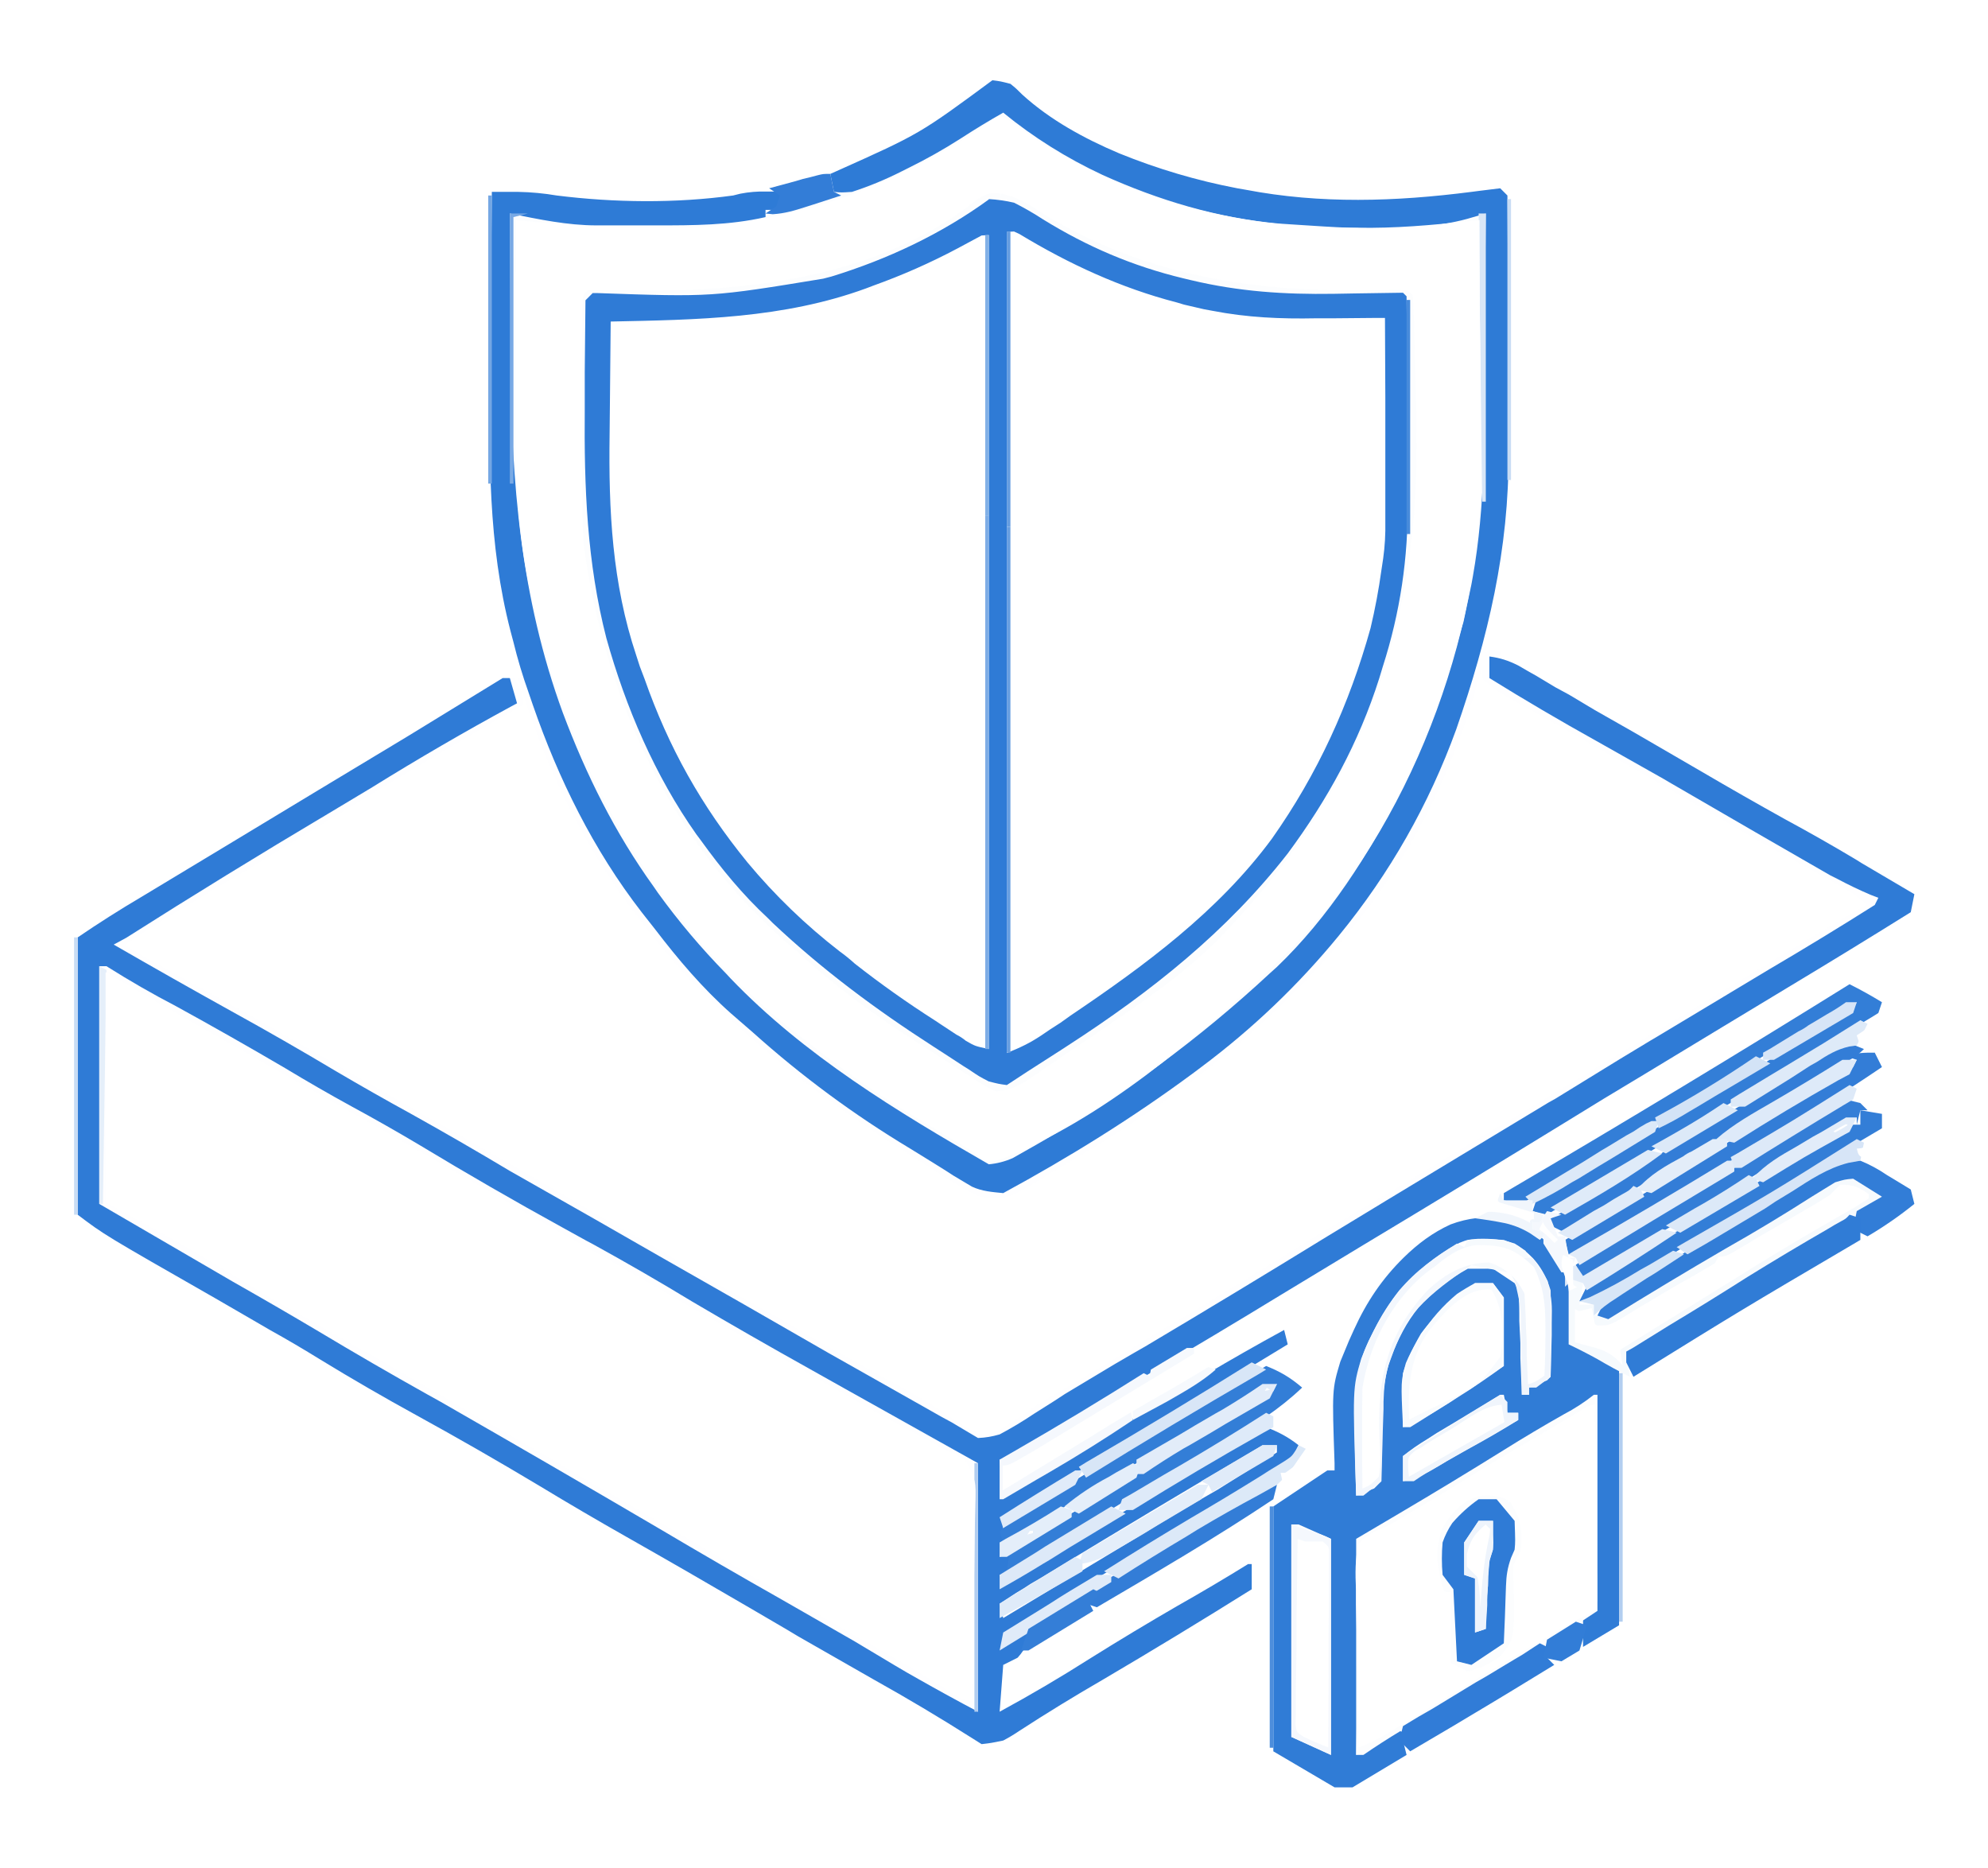
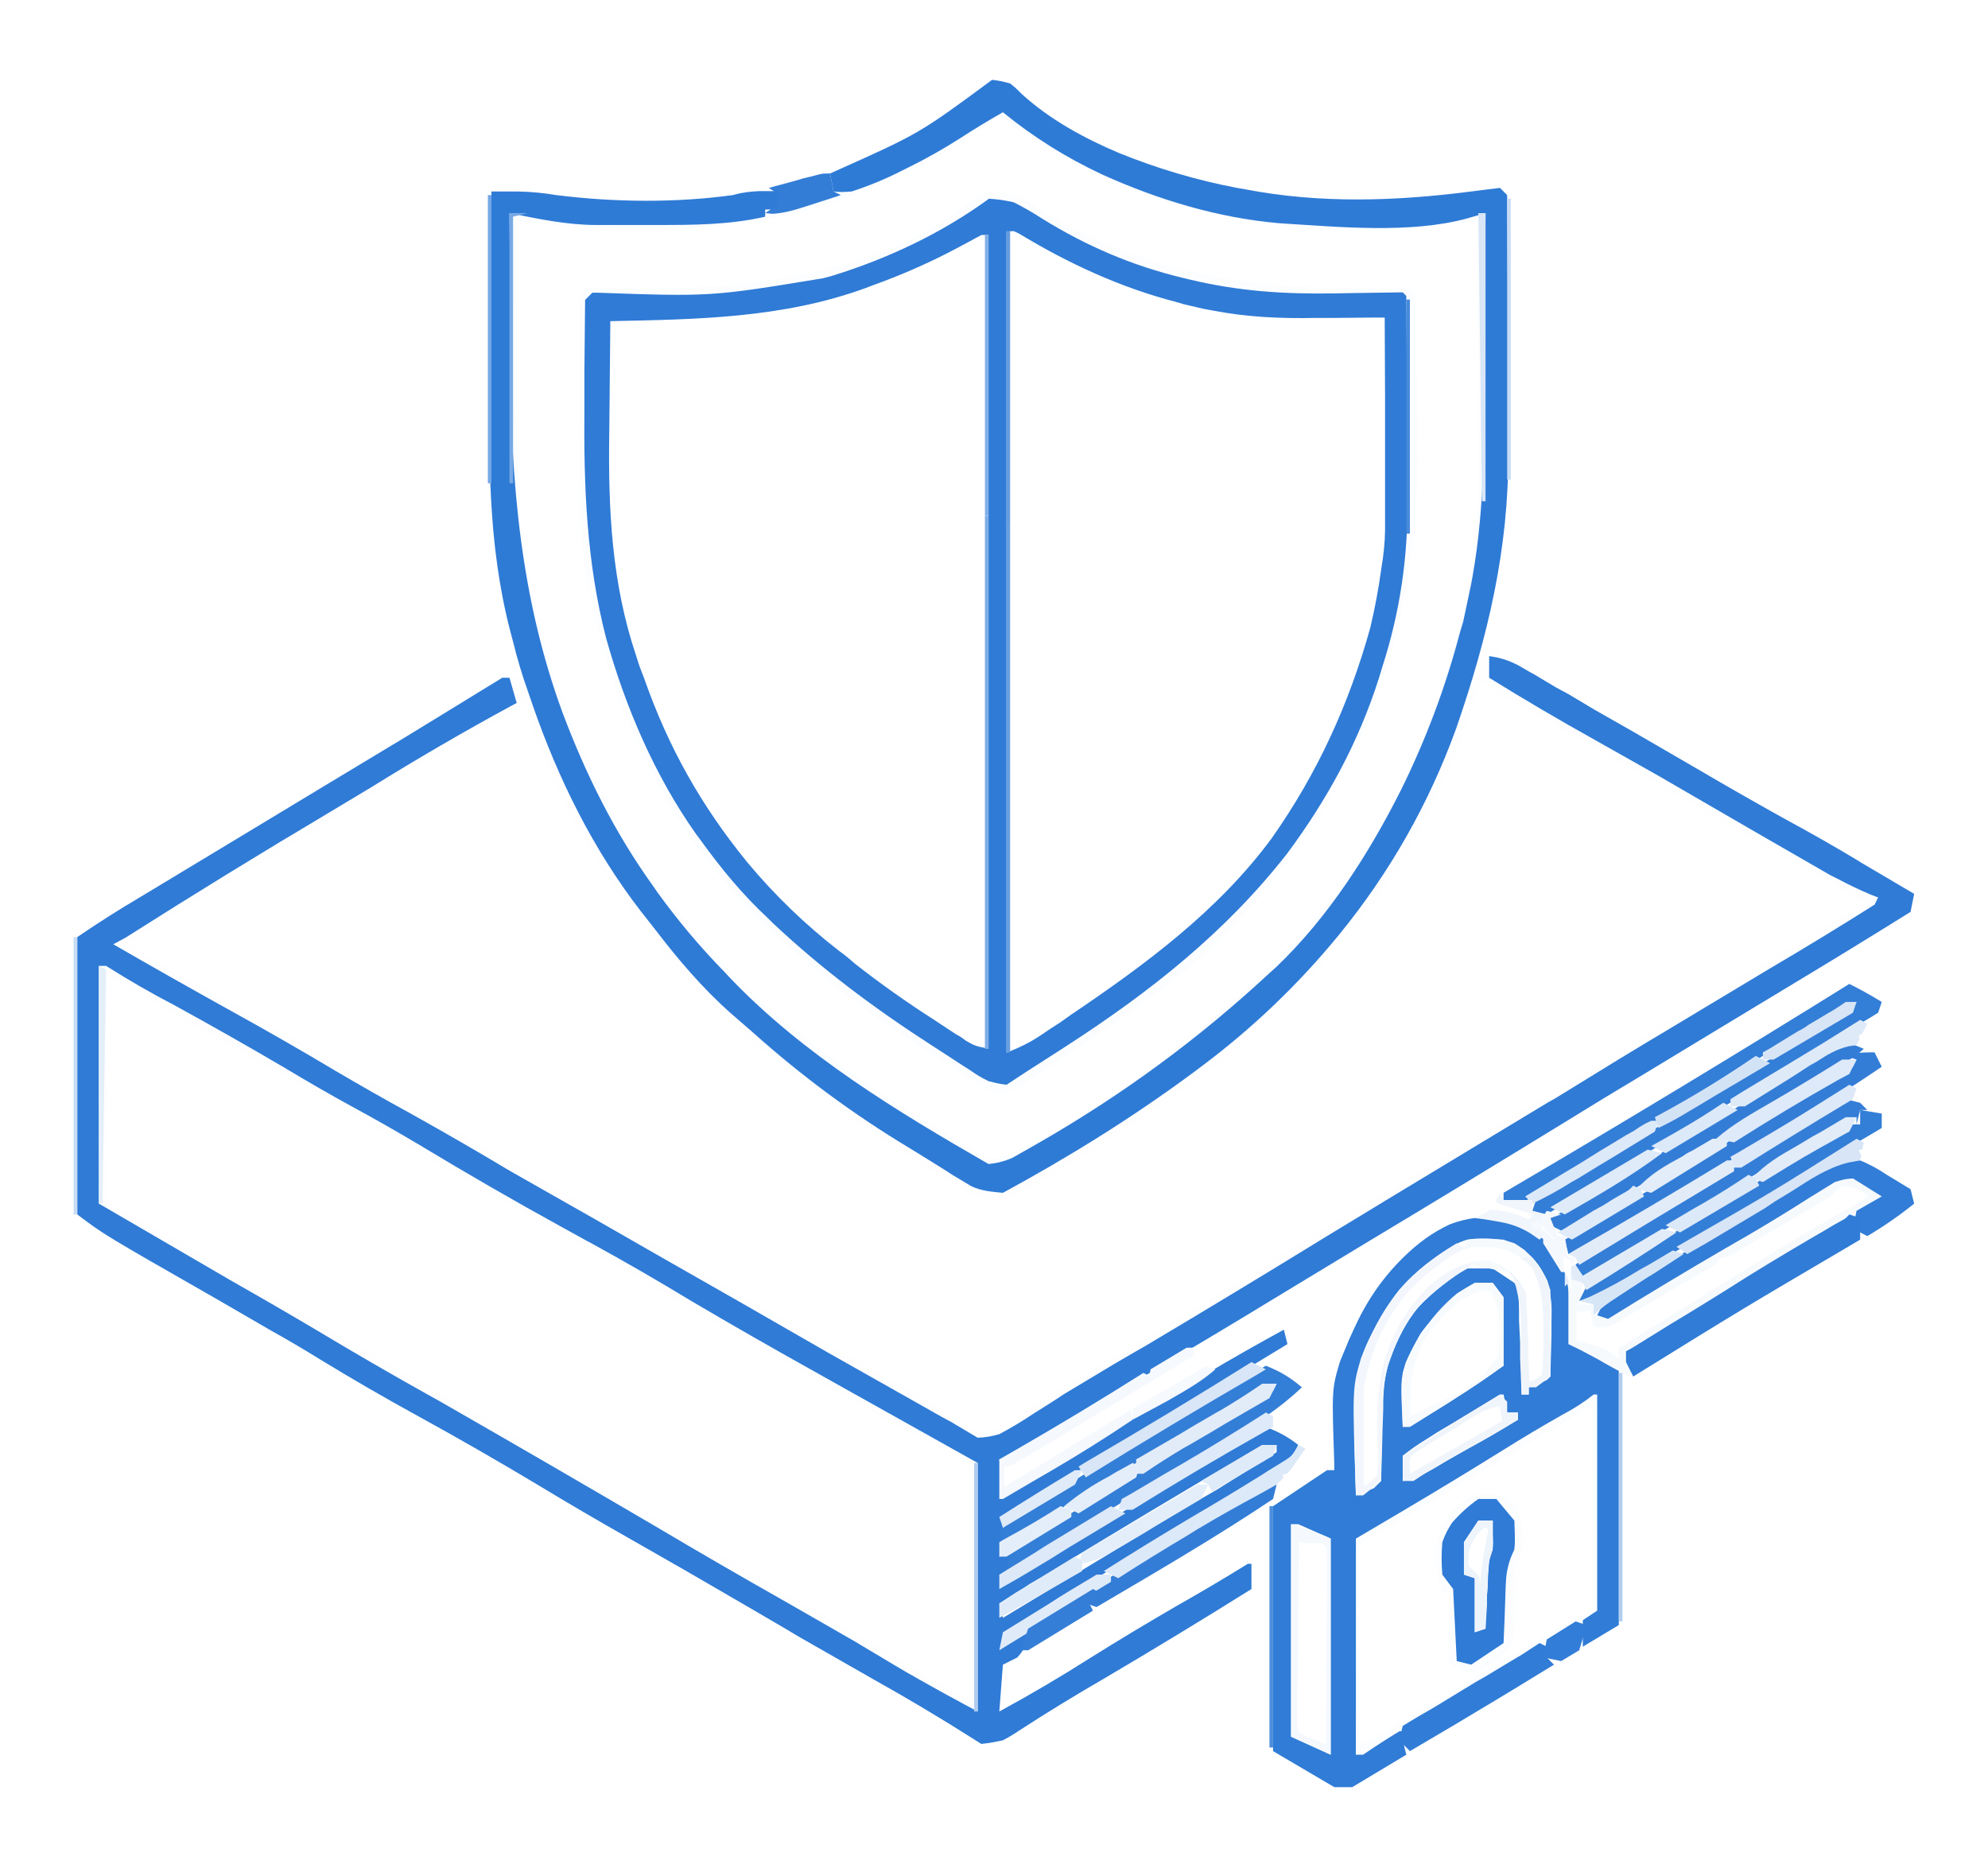
- <svg xmlns="http://www.w3.org/2000/svg" data-slopcamera-line-weight="1.5" width="594" height="558" viewBox="20.43 21.555 552.015 514.89">
+ <svg xmlns="http://www.w3.org/2000/svg" data-slopcamera-line-weight="2.5" width="594" height="558" viewBox="20.548 23.258 551.952 511.657">
  <defs>
    <mask id="a" width="594" height="558" x="0" y="0" mask-type="luminance" maskContentUnits="userSpaceOnUse" maskUnits="userSpaceOnUse">
      <path d="M0 0h594v558H0z" />
      <path d="M0 0h594v558H0zm296 42-1.8 1.7c-11.3 9.7-24 16.2-37.8 21.6q-11 4.2-22.4 6.7l-2.7.6c-18.7 4.2-39.6 3.6-58.5 1.1q-1 0-2-.3-6.9-.7-13.8-.4l-1 1-.1 30.4V132l-.1 5.2q-.2 24.4 4.7 48.2l.6 3.3 1.9 9.2 1.2 5.8.5 2.5.3 1.7-3 .2q-3 .4-5.7 1.6l-5.2 3.3-4.2 2.8-2.4 1.5q-6.3 4-12.7 7.7l-8 4.8-1.7 1-19.4 11.8q-13.5 8.3-27 16.3l-13.5 8.2L41 280v77l17 10 8.2 4.9 26.6 15.4q10.8 6 21.5 12.6 13.3 7.9 26.8 15.5 14.6 8.1 28.9 16.6 18.3 10.9 36.7 21.3l23 13.3 14 8.3 1.6.9 21.7 12.4q13.2 7.5 26 15.8c2.8-.3 2.8-.3 6-1 2.8-1.4 2.8-1.4 5.6-3.1l1.6-1 5.2-3.3 7.5-4.6 2-1.2q12.5-7.7 25.3-15.2 11.1-6.4 21.8-13.6v-7q-11.2 6-22.2 12.4l-1.5 1q-13.7 7.9-27 16.4-9.4 6-19.3 11.2l1-13 3.4-2 39.3-23.8 10.4-6.3 6.3-3.8 4.4-2.6q6.5-3.7 12.2-8.5l1-5 2.4-2.2c1.7-1.7 2.7-3 4-5.1l.6-1.7-2.2-.7c-2.8-1.3-2.8-1.3-4.2-2.5L373 414l2.3-2.2q3.6-3.6 6.7-7.8l-8-5h-4v-2l2.3-.9c2.2-.9 3.8-1.7 5.7-3.1l-1-4-18 10-7-1 1-5 2-1.2q21.6-12.7 43-25.7l3.5-2.1 1.7-1 15.1-9.2q22.2-13.3 44.2-26.9 16-10 32.3-19.6l11.5-6.9 10.5-6.3Q529 287 541 279.4l2-1.2q4.6-3 9-6.2l-1-5-2.2-1.2c-24.5-13.5-24.5-13.5-35.5-20q-8.8-5.4-17.8-10.3l-19.7-11.3-21.8-12.7-3.9-2.2-5.4-3.2-1.6-1-4.1-2.1h-2v-3l-4-1 .4-2 1.6-8 1-5c3.3-16.6 4.3-33.2 4.2-50v-18.5l-.1-13.7L440 75l-3-3-3.4.4-4.6.6-2.1.3c-23.3 2.8-46 2.6-68.9-2.3q-17.2-3.9-33-12l-2-1c-8.5-4.5-16.2-9-23-16zm238 251-39.5 24-5.6 3.4-11.2 6.8-7.4 4.6-3.6 2.1q-9.6 6-19.3 11.5l-1.8 1q-4.2 2.4-8.6 4.6l-3 5-2.7.8c-5.8 2-11.3 3.8-16.2 7.4q-10.2 8.7-16.7 20.2-5.5 9.7-7.4 20.6l-.1 5.5v9.6l.1 7.9-5 2-13 8v67c7 4.7 7 4.7 14 8.9l2.3 1.2 1.7.9q3.5-.2 7-1 3.5-1.7 6.7-4l4.2-2.7 2.4-1.6q8.2-5.2 16.6-10.2l3.7-2.2q11-6.7 22-13.1c9.2-5 9.2-5 17.4-11.2v-68l4-1q3-1.5 6-3.4l1.8-1 5.6-3.4 4-2.3 24.9-15.1q7-4.5 14.2-8.6l1.7-1 8-4.6 3-1.7 2.6-1.5q2.9-1.8 5.2-4.4l-1-4-12-7h-2c0-3 0-5 1-8l5-2v-4l-7-4 1-5 6-4-2-4-5-1c1.8-4.7 3.7-8.2 7-12q-3.3-3.4-7-6z" />
      <path fill="#010101" d="m432 196 1 3 4 1v2h-3l1 6 12.4 7.1 2 1.1q13.3 7.7 27 15.2l21 12.2q14 8.4 28.6 16.4l5 2.8 11 6.2-2 4-2.2 1.3q-25.8 15-51.3 30.6l-18 11-1.8 1L435 336l-45.9 27.7q-23.7 14.5-47.7 28.9-22.8 13.6-45.4 27.4c-3.1-.4-5.7-.9-8.6-2.2l-2.5-1.6-3-1.7-1.5-1-8-4.7-1.7-1q-7.4-4.4-14.9-8.4-11.4-6.2-22.7-12.8l-19.7-11.2q-14-7.8-27.8-15.9l-53-30.5-16.3-9.2-5.3-3-15.5-9-5-2.9-2.5-1.4-15.2-8.5-1.9-1-9.2-5.1-3.3-1.8-3-1.7C53 284 53 284 51 282q25-16 50.3-31l11.8-7 2.3-1.4 14.7-8.9 3.7-2.3 7.3-4.4c14.6-9 14.6-9 20.9-12h2l-2-7h3l1-4 .5 1.8c7.2 23.4 16.7 45.5 31.5 65.2q6.3 8.2 13 16l1.3 1.5c17.8 21 41 37.3 64.5 51.2l6.7 4L294 350q3.6-.2 7-1 5-2.3 9.6-5.2l2.8-1.6c27.3-16.1 55-35.2 75.6-59.7 12.4-15.2 23-32 30.6-50l.7-1.7q7.2-17 11.7-34.8" />
      <path d="m301 84 15 8q4.8 2.3 9.5 4.3l2.4 1q10.8 4.3 22.1 6.7l1.9.4q6 1.5 12.1 2.6l2.7.5q5.8.8 11.5.6H393l12.1-.1.2 23.7v11c.3 31.8.3 31.8-3.2 47.3l-.7 3q-.8 3.4-2 6.9l-.7 2.4c-6 18.6-14.3 35.8-26 51.3q-6.3 7.9-13.3 15l-3.3 3.5c-15.3 16-35.4 28.2-54 39.9h-1zm-8 1h1v226c-9-4.5-9-4.5-12.5-6.9l-2.3-1.6-2.4-1.6-2.5-1.8q-18-12.4-34.3-27.1l-1.4-1.2c-11.6-10.6-21.3-23.8-28.5-37.6q-15.2-29.7-19.7-62.7c-1.2-10.6-.8-21.4-.7-32l.1-10 .2-19.5h2.7c26.2-.6 50.5-2.5 75.3-11.8q13-5 25-12.2" />
      <path fill="#030303" d="m298 50 8 5c15.6 10.4 32 18.1 50.3 22.6Q363.1 79 370 80l1.8.3c7.4 1 14.9.9 22.3.8h13.7q12-.2 24.2-1.1l.2 34v30.9l.1 5.8c.1 12.1-.7 23.5-3.3 35.3l-.7 3.2c-5 23.5-14.6 46.6-27.3 67q-3 4.6-6 8.8l-1.1 1.6Q384.7 279 374 290l-2 2.2q-7.5 7.4-15.7 13.7l-3.6 3c-11.4 9.5-24.2 17.3-36.8 25.1l-2.6 1.6q-7.4 4.6-15.3 8.4c-4.5-1-8-3-12-5.2l-2.5-1.4q-12.5-7.4-24.3-15.9l-6-4c-17.9-12.4-35-27.6-47.9-45.2L203 269l-1.2-1.7c-13.8-19-24.1-40.7-30.8-63.3q-3.7-13.4-6-27l-.5-3c-1.7-10.2-1.8-20.2-1.7-30.5v-19.9l.1-14.8.1-28.8 3 .2q11 .9 22 1l2.6.1c21.7.3 41.4-.4 62.1-7.5C269.1 68 284.1 60.4 298 50m-3 25-2.5 1.7c-8.5 5.7-17 10.4-26.5 14.3l-2 .8c-12.6 5.1-25.8 8.8-39.4 9.3q-19.8.3-39.6-.1l-2 2-.2 22v10c-.3 25.6 1.6 50.2 10.1 74.6 6.4 17.4 14.2 34 26.1 48.3l2 2.6q15.6 19.8 36 34.4l1.5 1.1q12.7 9 26 17.1l2.8 1.8 2.4 1.5q3.3 2.2 6.3 4.5 3.5-.3 6.6-1.8 2.8-1.5 5.5-3.3l2-1.2q7.4-4.5 14.2-9.7l7.5-5.3c18-12.2 34.7-27.1 47.8-44.6 12.4-17.2 20.6-35.7 26.4-56.1 4.3-15.5 6.3-30.6 6.2-46.6V137l-.1-11.5-.1-22.4-2-2h-3.4c-24.4.6-46.8.4-70.2-7.4-13-4.6-24.9-11.2-36.4-18.6z" />
      <path fill="#010101" d="M49 289c4.4 1.5 7.7 2.8 11.6 5l1.6.9 5.2 2.9 3.6 2q13.2 7.4 26 15l21.6 12.3q11.8 6.5 23.4 13.4t23.4 13.5l1.6.9 6.3 3.5q19.5 10.8 38.6 22 15.6 9.2 31.4 18 19.5 10.8 38.6 21.9l2.4 1.4 2.3 1.3 2 1c1.4 1 1.4 1 2.4 2v68c-9.2-4.6-18-9-26.6-14.3q-8.3-5-16.7-9.8l-3.4-2-6.9-4-16.5-9.5-1.7-.9-41-24-35.6-20.5q-25.6-14.5-51-29.5L76 370.4l-3.9-2.3-5.4-3.1-1.6-1q-8-4.6-16.2-9z" />
      <path fill="#f2f2f2" d="M434 202c3 .4 5.2 1.1 8 2.5l3.1 1.8 1.8 1 5.5 3.3 3.7 2 7.2 4.3 10.9 6.2 18.6 10.8q11.6 6.8 23.3 13.3 10 5.4 19.7 11.2l1.6 1L552 268l-1 5q-16.5 10.3-33.3 20.4L498.5 305l-21.3 12.9q-11.4 6.8-22.7 13.8-27.7 17-55.5 33.7l-22.8 13.8q-18.5 11.3-37.1 22.2l-21.2 12.8-11.2 6.8-2 1.2-4.7 2.8h-2l1 10 11.7-6.8 4-2.3 23.2-14 14.2-8.6 3.1-1.9Q366 395 377 389l1 4-37.2 22.6-1.8 1.1-25.6 15.5L299 441v3.3q.1 3.8-1 7.7l3-1-1 6h-2l1 3 2.8-1.8 30.6-18.7 7.7-4.6L372 416c3.4 1.3 6.1 2.7 9 5l-2 4q-15.4 9.7-31 19l-34 20.6-1.8 1.1-5 3-2.8 1.8-5.4 3.5v3l6-4 2 1c-2.7 4.5-2.7 4.5-4 6l-4 2-1 13q12.9-7 25.3-14.9 12-7.5 24.1-14.5 9.9-5.6 19.6-11.6h1v7q-20.6 12.9-41.5 25.2-11.6 6.7-23 14.1-2.2 1.5-4.5 2.7c-3.4.7-3.4.7-6 1l-2.7-1.7q-13.4-8.5-27.2-16.2l-21-12-3-1.8-10.6-6.2q-17.1-10-34.2-19.7-12-6.8-23.9-14-17-10.2-34.3-19.7-13.5-7.4-26.6-15.4-7.1-4.4-14.3-8.4l-2.4-1.4-12.6-7.3C49.4 362.6 49.4 362.6 42 357v-77q8.8-6 17.8-11.3L85 253.5l24-14.5 24.4-14.7 1.8-1.1L160 208h2l2 7-1.5.8q-19.7 10.7-38.7 22.5l-12.5 7.5q-28.1 16.7-55.8 34.3L52 282q16.3 9.4 32.7 18.5 14.7 8.1 29.1 16.7 10.2 6 20.6 11.7 14 7.8 27.7 16l23.6 13.4 17.8 10.2 23.5 13.4 23.5 13.5 28.5 16.1 3 1.7 2.6 1.4 7.4 4.4c2.2-.1 3.9-.4 6-1q4.9-2.6 9.5-5.7l5.7-3.6 2.9-1.9 14-8.4 5.5-3.2 2.8-1.6q25.4-15.1 50.6-30.6l14.5-8.8 1.8-1.1 24-14.5 21.2-12.8 1.8-1 17.9-11 8.6-5.2 1.7-1 31.3-18.8q14.8-8.7 29.2-17.8l1-2-2.1-.8q-4.7-2-9.2-4.4l-2-1-21-12.1-23.8-13.8-1.7-1-18.6-10.5Q448.5 217 434 208zM48 288v66l37.1 21.6q12 6.8 23.8 13.8 15 9 30.2 17.5l1.8 1 1.8 1q30.7 17.6 61.2 35.5 16.7 9.9 33.5 19.4l20.4 11.7 2 1.2 9.2 5.5 3.4 2 3 1.7q8.1 4.6 16.6 9.1v-69l-25-14-11.8-6.6-9.8-5.5q-16.5-9.2-32.8-18.8-13.5-8.2-27.5-15.9l-1.7-.9-6.7-3.7q-20-11-39.7-22.9-9.4-5.6-19-10.8-9.3-5.1-18.4-10.6-15-8.8-30.3-17.2Q59.5 294 50 288zm323 133c-31.1 18.4-31.1 18.4-62 37.1l-2.4 1.4-2 1.3-2 1.2-4.6 3 1 4 36-21.7q11.7-7.2 23.6-14L375 423v-2z" />
      <path fill="#f2f2f2" d="M295 75q3.6.2 7 1 4 2 8 4.6c12.3 7.6 24.9 13 39 16.4l2.1.5c13.4 3.2 26 4 39.6 3.8l5.7-.1 13.6-.2 1 1 .2 27.2v24.9l.1 4.7q.3 23.6-6.9 46l-1 3.3c-5.7 17.9-14.3 33.6-25.4 48.6-17 21.8-38 38.4-61 53.3l-2 1.3-9.2 5.9-5.8 3.8c-2.2-.3-2.2-.3-5-1-2.7-1.4-2.7-1.4-5.5-3.3l-1.6-1-4.9-3.2-3.4-2.2C263.6 300 248.8 289 235 276l-1.3-1.3c-7.1-6.6-13-13.8-18.7-21.7l-1.2-1.6c-11.5-16.3-19.6-35.2-25-54.5-5.4-21-6.2-42-6-63.8V123l.2-19.9 2-2h1.4c31.6 1.1 31.6 1.1 62.6-4l2.3-.6c15.6-4.8 30.5-11.8 43.7-21.4m5 9v228c3.7-1.5 6.3-2.7 9.6-4.9l2.5-1.7 2.8-1.8 2.8-2c20.6-13.9 41-28.9 55.9-49.1 12.7-18 21.5-37.3 27.4-58.5q1.9-8 3-16l.5-3.3q.7-5 .6-10.3v-34.3L405 108h-3l-11.2.1h-4.9c-9.8.2-19.2-.2-28.9-2.1l-2.2-.4-5.6-1.3-2-.6c-15.5-4-30-10.7-43.7-19L302 84zm-7 1-6.7 3.6Q275 94.7 263 99l-2.1.8c-23 8.4-46.8 8.7-70.9 9.2l-.2 21.4-.1 10c-.3 21 .7 41.3 7.4 61.3l1 3.1 1.3 3.4c6.7 19.1 15.8 35.3 28.6 51q11.4 13.7 25.6 24.7 2.1 1.5 4.2 3.4 10.7 8.4 22.3 15.8l1.5 1 4.4 2.9q1.4.7 2.6 1.7c2.6 1.5 2.6 1.5 6.4 2.3V85z" />
      <path fill="#f3f3f3" d="M296 42c2.3.3 2.3.3 5 1 1.6 1.3 1.6 1.3 3.3 3 7.7 7 17.2 12.2 26.9 16.3q16 6.5 32.8 9.7l2.3.4c20.8 4 41.7 3.3 62.7.6l2.3-.3 5.7-.7 2 2 .2 34.2v31.2l.1 5.8c.2 27-5.7 51.6-14.5 77q-11.4 31.4-32.6 57.3Q375.4 300 354 316l-2 1.5c-17 12.6-34.6 23.5-53 33.5-3.1-.3-5.9-.5-8.7-1.8l-5.2-3.1-2-1.3-4-2.5-6-3.7q-23.3-14-43.6-32.2l-6-5.2c-8-7.1-14.7-15-21.2-23.5l-3.7-4.7c-13.4-17.3-23.1-37-30.2-57.5l-1.2-3.5q-2.5-7-4.2-14l-.8-3c-6.3-24.3-6-48.6-5.6-73.7l.1-16.4.3-31.9h7.4q5.3.1 10.6 1c16 2 33 2.2 49 0l2-.5q3.6-.7 7.3-.6h2.7l2 .1-1 5h-4v2c-10.1 2.3-20 2.3-30.4 2.3h-16.5c-8.2 0-16.1-1.7-24.1-3.3l.2 27.8v13c.2 33.6 2.8 65.9 14.5 97.8 6.5 17.3 14.5 33.4 25.3 48.4l1.1 1.6q8.6 11.9 18.9 22.4l1.3 1.4c20.4 21.3 46.3 37 71.7 51.6q3.4-.3 6.6-1.7l5.3-3 2.1-1.2c23.3-13.4 44.3-28.8 64-47.1l2-1.8c14.3-13.7 25.6-31.3 34.5-49q10.4-21 16.4-43.8l.9-3L429 182l.4-2.2c3.5-19.6 3.2-39.6 3.3-59.5v-14L433 79l-5.2 1.5c-15.8 4.3-36 2.3-52.2 1.3-17-1.5-33.5-6.5-49-13.5q-15-7-27.6-17.3-6 3.4-12 7.3-6.9 4.4-14.2 8l-2 1q-6.7 3.4-13.8 5.7c-3 .2-3 .2-5 0l-1-5 1.8-.8c23-10.3 23-10.3 43.2-25.2" />
      <path fill="#f1f1f1" d="M438 358q4.8 1.3 9 4c3 2.5 5 5.3 7 8.7 1.6 3.4 2 6.7 2.4 10.4l.6 11.9 1.8.8 2.4 1 2.4 1c2.4 1.2 2.4 1.2 6.4 4.2v71l-10 6v-8l3-2v-59l-14 9-10.6 6-9.4 5.7-18.7 11.2-3 1.8c-7 4.2-7 4.2-9.3 5.3l-1 60 11-7 3 1-1 2 1 4-15 9h-5l-17-10v-68l15-10h2v-2c-.7-20.5-.7-20.5 1.6-28.2l2.4-5.8 1.4-3.1c3.5-7.7 7.8-14.1 13.8-20 4-3.9 8-6.9 13-9.2q7.2-2.7 14.8-1.7m-12.3 6.8c-6.4 3.3-11.8 8-16.7 13.2q-4.1 5.1-7 11l-1.5 3q-2.7 5.7-3.5 12c-.7 10.3-.3 20.7 0 31l5-2 2-2v-2.5l.2-9.2v-4c0-6.5.3-12.6 2.5-18.8 2-5 4.2-9.6 7.7-13.8q5.9-6.5 13.6-10.7h7l6 4 1 2q.3 3.3.3 6.5v2l.3 6.1v4.2l.4 10.2h2v-2l2.4-1 2.6-1 1-1 .3-11.5v-3.3c.1-5.9.1-5.9-1.1-11.7-1.3-2.7-2.6-5-4.8-7.1q-2-2-4.4-3.4c-3.6-1.2-6.6-1.4-10.3-1.3-2.7.2-2.7.2-5 1.1M430 376c-5.8 4-10.8 8.3-15 14-2.1 3.6-3.7 7-5 11l-.1 3.6v6.2l.1 5.2c4.7-1.6 8.7-4.2 12.9-6.8l2-1.3q6.7-4.2 13.1-8.9v-19l-3-4zm7 31-9.6 5.8-3.3 2-4.7 2.8-2.8 1.8q-3.5 2.1-6.6 4.6v7c3.5-.7 6.2-2 9.2-3.8l3-1.8 3.2-1.8 3.2-1.8q6.8-3.7 13.4-7.8v-2h-3l-1-5zm-58 36v59l11 5v-60l-9-4z" />
      <path fill="#030303" d="M463 407h1v60c-10.1 6.7-10.1 6.7-13.7 8.8l-2.5 1.5-2.6 1.5-27.2 16.3-1.8 1-5.3 3.2-1.5 1q-5.3 3.2-10.4 6.7h-2v-60l12.2-7.2q14.4-8.5 28.7-17.4 8.3-5.2 16.8-10 4.4-2.3 8.3-5.4m-32 29c-3.5 2.7-6.4 5.2-9 8.8-1 3-1.2 5-1.2 8l.2 4.2 3 4 1 20 4 1 9-6 .1-4.4.3-5.8V463l.2-2.8v-2.6c.4-2.8 1.3-5 2.4-7.5.2-2.2.2-2.2.1-4.3l-.1-3.7-5-6z" />
      <path fill="#0a0a0a" d="M532 346q3.6.3 6.9 2l5.1 3c-2.6 3-5.3 4.9-8.7 6.7l-2 1q-11 6.2-21.8 13l-1.7 1L474 395h-2l1 7q-4.6-2.3-9-4.9-4-2.2-8-4.1v-19l4 2-1 6h4v3c2.8-.3 2.8-.3 6-1 2.9-1.4 2.9-1.4 5.7-3.2l1.6-1 3.5-2.2q4.6-3 9.3-5.7l2-1.2q11.7-7.3 23.7-14.1l3.6-2.1 3.2-1.9q5.3-3 10.4-6.6" />
      <path fill="#ededed" d="M534 293q4.6 2.3 9 5l-1 3-2.1 1.3-1.5.9-14.4 8.7-2 1.3-4 2.4-2 1.2-5.6 3.4-1.8 1-3.4 2.2-8.6 5.2-16.4 9.9-7.6 4.6-3.6 2.2-19 11.7-4-1 1-3 6.3-3.8 5.6-3.3 11.8-7.1 26.5-16L535 300l1-2q-11.8 6.3-23.2 13.3l-3.3 2q-9.7 5.8-19.2 11.8-10.7 6.6-21.7 13-13 7.6-25.6 15.9l-5-1v-2l2.7-1.6q47-27.6 93.3-56.4M372 399c4 1.6 6.7 3.2 10 6-6.3 6-13.2 10.4-20.7 14.7l-3.7 2.1-7.2 4.2-13.6 8.1-2.4 1.4-13.6 8.3-1.6 1-7.7 4.7-2.8 1.7-2.5 1.5q-3 1.8-6.2 3.3l1-6 1.6-1q23.4-13.7 46.7-28l8.6-5.2L374 406l1-2q-7.2 2.9-13.9 7l-2 1.1-6.1 3.7-4.3 2.6L336 426l-1.8 1.1c-16.8 10-16.8 10-33.2 20.9h-2l-1-3q4.4-4.6 10-7.7c.8-.6.8-.6 1.7-1l5.8-3.5 6-3.6 4.2-2.5q11.7-6.9 23.1-14z" />
      <path fill="#080808" d="M430 376h5l3 4v19l-8.5 5.7-2.4 1.6q-7.5 5-15.1 9.7h-2c-.6-12.8-.6-12.8.8-17.8q1.4-3.3 3.2-6.2l1-1.6q4.1-6.5 10-11.4 2.4-1.6 5-3" />
      <path fill="#0c0c0c" d="M379 443c9 3 9 3 11 4v60l-11-5z" />
      <path fill="#efefef" d="M531 342c2.5-.2 2.5-.2 6 0q3.9 1.6 7.4 4l2 1.2 4.6 2.8 1 4q-6.2 5-13 9l-4-2 1-5 7-4-8-5c-2.3.2-2.3.2-5 1l-6.5 4q-11.7 7.5-23.9 14.4Q483.1 376 467 386l-3-1 2-4q19-11.7 38.3-23 13.5-7.7 26.7-16" />
      <path fill="#0e0e0e" d="m425 365 2 1 2 5-2.2 1.5c-5.3 3.7-10.2 7.4-14.4 12.4q-3.4 5.3-5.4 11.1l-1 2.7c-1 3.5-1.3 6.6-1.4 10.2v2l-.2 6-.1 4-.3 10.1-5 4h-2c-1-29.8-1-29.8 1.4-38q3.9-10.3 10.6-19c4.6-5.5 10-9.3 16-13" />
      <path fill="#f2f2f2" d="M431 436h5l5 6c.2 5.8.2 5.8 0 8l-1 2.3c-1 2.8-1.3 4.9-1.4 7.8l-.1 2.8-.1 3-.1 2.9-.3 7.2-9 6-4-1-1-20-3-4q-.4-4.5 0-9 1-2.9 2.7-5.4 3.3-3.8 7.3-6.6m0 6-4 6v9l3 1v15l3-1v-1.7l.4-7.6.2-2.7v-2.6l.2-2.3c.2-2.1.2-2.1 1.2-5.1v-8z" />
      <path fill="#f1f1f1" d="m534 357 3 1v6l-2.2 1.3c-30.6 18-30.6 18-60.8 36.7l-2-4v-3l1.8-1 8.4-5.2 1.6-1q11-6.6 22-13.6 11-6.8 22.1-13.2l2-1.2 1.8-1c1.3-.7 1.3-.7 2.3-1.8" />
      <path fill="#eee" d="m541 312 2 4q-14 9.5-28.5 18-9.4 5.5-18.7 11.3Q477 357 458 368h-2l-1-4 2.4-1.4c19.7-11.5 19.7-11.5 39.1-23.4l16.3-10q6.6-3.7 13.1-7.8l5.3-3c1-.8 1-.8 2.2-1.4l1.6-1 1-2-3-1c3-1 5-1 8-1" />
      <path fill="#0c0c0c" d="m338 401 2 1-1 3h-3l-2 5 1 4q-11.3 7.6-23 14.4l-3.8 2.2-9.2 5.4h-1v-11l4.7-2.7Q320.6 412 338 401" />
      <path fill="#ededed" d="m537 328 6 1v4l-2.7 1.6q-15 8.8-29.8 17.8-13.5 8.3-27.1 16.3-10.4 6-20.4 12.3h-4l2-4q18.3-11.4 36.9-22.5l21.2-13L535 332h2z" />
      <path fill="#eee" d="m533 309 5 2c-2.1 2.1-4 3.1-6.6 4.5q-7.1 3.8-13.8 8.1-9 5.7-18.2 11.1l-21 12.7-4.3 2.6-19.1 12-4-2v-2l2.8-1.5q13.4-7.5 26.4-15.6 8-5 16-9.7 13.2-7.8 26.2-16l1.7-1 4.6-2.8c2.3-1.4 2.3-1.4 4.3-2.4" />
      <path fill="#ececec" d="m533 325 4 1 2 2h-2l-1 4v-2c-13.1 6.1-25.2 14.1-37.5 21.8L478.2 364l-3.3 2-4.6 2.8-2.7 1.6-8.6 4.5-1-4q9.3-6.2 19-11.9 12.6-7.4 25.3-15.2l1.6-1 6.5-4 15.2-9.4 2.3-1.4z" />
      <path fill="#121212" d="m439 368 7 1c3.9 5.6 3.9 5.6 5 9l.1 5.5v10.1l-.1 8.4-4 3h-2v2h-2v-2.6l-.2-9.4v-4c0-8 0-8-1.7-15.5-1.2-2.1-1.2-2.1-3.1-4.5z" />
      <path fill="#f0f0f0" d="m448 476 2 1v3l2 2-11.3 6.9-3.8 2.3q-12.4 7.5-24.9 14.8l-3-3 1-4 4.3-2.6 4-2.3 12-7.3 2.8-1.6 5.3-3.2 2.5-1.5 2.2-1.3z" />
      <path fill="#121212" d="m437 407 2 2v3h3v2l-2.3 1.3-8.6 5-3.8 2.1-5.3 3.1-1.7 1q-3.8 2.1-7.3 4.5h-3v-7q13.5-8.7 27-17" />
      <path fill="#eee" d="M372 432h3l-1 4c-16 10.7-32.5 20.3-49 30l-3-1q2.8-4.2 6.8-7.3l6-3.5 4.6-2.6 2.4-1.3 10-6 1.8-1z" />
      <path fill="#292929" d="m381 421 2 1-2.3 3.3-1.3 1.9q-2 2.6-4.4 4.8l-5 2.8q-8.6 4.6-17 9.6l-2.9 1.8q-9.6 5.7-19.1 11.8l-4-2q12-7.6 24.3-14.9 9.6-5.6 19.1-11.5l2.5-1.6 2.3-1.4 2.1-1.3c1.8-1.2 1.8-1.2 3-3z" />
      <path fill="#0b0b0b" d="M350 394h2v4l6 2c-4 3.5-8.5 6-13.2 8.7l-2.2 1.2-7.6 4.1v-3l-2-1 3-5h3l1-5z" />
      <path fill="#222" d="M500 342h2v3l-2.3 1.4Q479.3 358.6 459 371l-1-2-2-1 1.3-.8Q479 354.8 500 342" />
      <path fill="#969696" d="M294 163h1v148h-1z" />
      <path fill="#262626" d="m372 412 2 1v3l-2.7 1.5Q353 427.8 335 439h-4l1-3 2.5-1.4 9.3-5.5 4-2.3Q360 419.7 372 412" />
      <path fill="#222" d="M371 404h4l-2 4-2.6 1.5-9.5 5.5-4 2.4-6 3.5-1.8 1q-5.7 3.4-11.1 7.1h-2v-4l2.6-1.5 9.5-5.5 4-2.4 6-3.5 1.8-1q5.7-3.4 11.1-7.1" />
      <path fill="#2d2d2d" d="m368 398 4 2-2.3 1.4q-24 13.9-47.7 28.6l-2-3 2.1-1.3q23.2-13.5 45.9-27.7" />
      <path fill="#2f2f2f" d="m536 336 2 1-1 5-3.3.6c-5.9 1.5-10.6 4.7-15.6 7.9l-4.6 2.8-3 2-14.4 8.6-2.2 1.3-4.9 2.8-3-2 2.4-1.4c24.1-13.8 24.1-13.8 47.6-28.6" />
      <path fill="#b0b0b0" d="M300 166h1v146h-1z" />
      <path fill="#141414" d="M431 442h4v3.8l.1 2.2c-.1 2-.1 2-1.1 5l-.3 4.4-.1 2.6-.2 2.7v2.7l-.4 6.6-3 1v-15l-3-1v-9z" />
      <path fill="#262626" d="M532 314h4l-2 4-3 1.6q-14.7 8.3-29 17.4l-5-1c4.8-4.2 10.3-7.2 15.8-10.4q9.8-5.7 19.2-11.6" />
      <path fill="#202020" d="M353 432h3l-2 4-12.1 7.2-4.1 2.5-6 3.5-1.8 1c-2.7 1.7-4.9 2.8-8 3.5l-2 .3 1-3z" />
      <path fill="#272727" d="m537 303 2 1-3 6-2.1.3c-3.5.8-6.1 2.4-9 4.3l-1.8 1-5.4 3.5-3.7 2.3-9 5.6h-4v-2l2.4-1.5 9.1-5.5 4-2.4c10.3-6.2 10.3-6.2 20.5-12.6" />
      <path fill="#282828" d="m329 438 4 2-11.6 7-4 2.4-5.6 3.5-1.7 1q-6 3.7-12.1 7.1v-4l9.9-6.1 2.8-1.8zm205-117 2 1-1 3-2.7 1.6Q518 335.2 504 344h-2l-1-3 1.8-1c15.8-9.3 15.8-9.3 31.2-19" />
      <path fill="#eee" d="m251 68 1 5 2 1-7.7 2.5-2.2.7c-3.1 1-5.8 1.8-9.1 2l-2-.2 3-2 1-3-3-2 7.4-2 2-.6 2.1-.5 1.9-.5c1.6-.4 1.6-.4 3.6-.4" />
      <path fill="#242424" d="M325 457h4v2l-2 1.2-7.4 4.5-3.2 2L298 478l1-5 10.2-6.3 2.9-1.8 2.8-1.8 2.6-1.6z" />
      <path fill="#292929" d="M479 331h2l-1 3-11.6 7.1-4 2.4-5.7 3.5-1.8 1q-5.2 3.3-10.9 6l-2-2 11.6-7 4-2.4 5.6-3.5 1.7-1 5.1-3.1 2-1.1 1.8-1.2 1.7-1z" />
      <path fill="#0a0a0a" d="M428 364q5-.4 10 0c2.3.8 4 1.7 6 3l1 2h-6v4l-10-2-3-3z" />
      <path fill="#222" d="m482 361 4 1q-12.4 8.3-25 16l-1-2-3-1-2 2v-5l3-1 2 3z" />
      <path fill="#101010" d="m437 351 1 2h8v3l3 1-1 3-2-1v2l4 1-2 2-2.8-1.9c-2.4-1.4-4.4-2.2-7.1-2.8q-4-.8-8.1-1.3l4-2z" />
      <path fill="#222" d="M533 330h3l-2 4-1.3.7c-11.5 6.4-11.5 6.4-22.7 13.3l-3-1c3.6-4 7.8-6.4 12.4-9l4.5-2.7 2.2-1.2z" />
      <path fill="#ececec" d="m324 461 2 1-3 3 1 2-18 11h-2l2-6z" />
      <path fill="#252525" d="m478 339 4 1c-8.6 6.4-17.7 11.7-27 17l-4-2zM319 452l2 1v3q-11.4 6.6-23 13v-4z" />
      <path fill="#333" d="m508 313 4 2-11.3 6.7-3.9 2.3-5.5 3.3-1.7 1q-4.2 2.6-8.6 4.7l-1-3 1.3-.7Q495 321.9 508 313" />
      <path fill="#212121" d="M496 336h4v2l-21 13-4-1c3.6-4.2 8-6.6 12.8-9.2q1-.8 2.4-1.4z" />
      <path fill="#b3b3b3" d="M300 84h1v82h-1z" />
      <path fill="#2d2d2d" d="M431 79h2v80h-1z" />
      <path fill="#a2a2a2" d="M156 74h1v80h-1z" />
      <path fill="#9d9d9d" d="M162 79h5l-4 1v74h-1z" />
      <path fill="#919191" d="M294 85h1v78h-1z" />
      <path fill="#404040" d="M439 75h1v78h-1zM41 280h1v77h-1z" />
      <path fill="#292929" d="m506 346 2 1 1 2-22 13-4-2 1.5-.9 6.6-3.9 2.3-1.3q6.4-3.7 12.6-7.9" />
      <path fill="#efefef" d="m458 470 3 1q-.9 3.6-2 7l-5 3-5-1 1-5z" />
      <path fill="#2f2f2f" d="M533 298h3l-1 3-22 13h-3v-2l1.8-1 8-4.9q1.5-.7 2.8-1.7l2.7-1.6 2.5-1.5q2.7-1.5 5.2-3.3" />
      <path fill="#202020" d="m335 426 2 1-1 3-16 10-4-2q5.8-4.8 12.3-8.2l2-1.2z" />
      <path fill="#242424" d="m474 349 2 1 1 2-20 12-4-2 1.8-1 8.1-5 2.9-1.6 2.7-1.7 2.6-1.5c1.8-1 1.8-1 2.9-2.2" />
      <path fill="#202020" d="m315 438 3 1v2l-18 11h-2v-4l1.7-1q7.8-4.2 15.3-9" />
      <path fill="#2e2e2e" d="m485 367 3 1-1.5 1-6.6 4.3-2.3 1.4-6.6 4.3-1.8 1.2q-3.4 2.1-6.2 4.8v-3l-4-1 2.9-1.1q7.2-3.4 14-7.6l2.7-1.5z" />
      <path fill="#0c0c0c" d="m450 356 4 1-3 1 2 5h2l1 6h2l-2 4h-2l-5-8v-3l-3-1v-2h2z" />
      <path fill="#5b5b5b" d="M291 426h1v69h-1z" />
      <path fill="#5a5a5a" d="M470 401h1v69h-1z" />
      <path fill="#242424" d="M371 421h4l-1 3-17 10-1-2-2-1z" />
      <path fill="#292929" d="m499 326 4 2-20 12-4-2 2.9-1.6 3.7-2.1 1.9-1.1q5.9-3.4 11.5-7.2" />
      <path fill="#cfcfcf" d="M373 438h1v67h-1z" />
      <path fill="#1e1e1e" d="m48 288 2 1-1 65h-1z" />
      <path fill="#242424" d="M319 428h2l-2 4-20 12-1-3q10.5-6.7 21-13" />
      <path fill="#d5d5d5" d="M411 103h1v65h-1z" />
    </mask>
  </defs>
-   <g fill="#2474d4" stroke="#2474d4" stroke-width="1.5" stroke-linejoin="round" vector-effect="non-scaling-stroke" mask="url(#a)">
+   <g fill="#2474d4" stroke="#2474d4" stroke-width="2.5" stroke-linejoin="round" vector-effect="non-scaling-stroke" mask="url(#a)">
    <path d="M434 201c4.7.4 8.4 2.7 12.4 5l2.2 1.3 4.4 2.5 8.5 4.9 15.9 9.2q15 8.8 30.3 17.4l22.8 13q4.6 2.8 9.4 5.4l2.4 1.4 4.5 2.5c5 2.8 5 2.8 6.2 6.2v2.2c-4.2 3.6-8.7 6.4-13.4 9.2l-2.4 1.5-7.2 4.3-3.8 2.3L515 296l-26.2 15.8q-9.3 5.8-18.8 11.4l-26.8 16.3-17.9 10.9-17.4 10.5-30.5 18.5q-14 8.2-27.7 16.7L307 422l-2.1 1.2c-4.6 2.7-4.6 2.7-6.8 2.7v9l25.6-15.6q10.5-6.6 21.4-12.7 9-5.2 17.5-10.5l2.5-1.5 5-3c5.8-3.7 5.8-3.7 8-3.7.8 2.2.8 2.2 1 5-2.4 2.8-2.4 2.8-5 5l9 6c-1.2 3.6-2.5 4.4-5.6 6.7l-2.5 1.9-1.9 1.4 3.9 3 2.2 1.6c1.8 1.4 1.8 1.4 3.9 2.4-1.2 3.7-2.9 4.8-6 7h-2l.6 2.9c.4 3.1.4 3.1-.6 5.1l2.8-1.7 3.6-2.2 3.6-2.3q2.4-1.6 5-2.8v-2.1c.5-25.6.5-25.6 5-34.9l1.4-3.2c6.6-13.4 16.2-23.4 30-29.2 6.8-1.1 13.1-.9 19.1 2.8 3.5 2.6 3.5 2.6 6.5 5.6l2-2-2-1.9c-2-2.1-2-2.1-3-4.1h-2v-2l-10-3c1.2-3.6 2-3.8 5.2-5.6l2.7-1.5 2.9-1.6 5.8-3.3 2.8-1.5q8-4.6 15.6-9.5l10.3-6.4 2.7-1.7q9.2-5.7 18.5-11 10.4-6.2 20.5-12.6l2.6-1.6 2.3-1.4q3-1.8 6.1-3.3l9 6c-2.4 4.9-4.5 6-9 9l1 3c3.5 1.2 3.5 1.2 7 2l1 4-8 6c2.3 4.5 3.5 5 8 7v4c-6.1 5-6.1 5-9 5 .7 3.4.7 3.4 4.6 4.9l6.7 3c2.1 1 2.1 1 5.7 3.1.7 2.6.7 2.6 1 5-6.7 5.6-13.8 10-21.4 14.2q-11.9 6.6-23.4 14-13.9 8.8-28.2 16.7l-5 3.1-3-1-1-6 38.4-23.8 3.6-2.2q7.7-4.7 15.6-9.2l2.4-1.4 4.4-2.5 4.6-2.9v-2c-3.4-2.4-4.7-3-9-3l-3 3-4 2.5-2.6 1.5-3.4 2-4.8 2.8-5.2 3-2.6 1.6-2.4 1.4-2.2 1.3c-1.8.9-1.8.9-3.8.9l-1 2-6.1 3.6q-6 3.3-12 7l-2.1 1.2-5.7 3.5C467 387 467 387 464 387l-1-5-4 1-2-1v11l4.8 1.3c4.2 1 6.5 2.3 9.2 5.7.5 3.1.5 3.1.6 6.9v4.2l.1 4.6v4.7l.1 10 .1 12.5.1 9.8v4.6c.3 12.2.3 12.2-3 16q-3.3 2.2-7 3.7l-4 2.6-3.9 2.4-1.9 1.2q-5.6 3.6-11.5 6.7-8.8 4.8-17.4 10.2l-3 1.8-18.9 11.7-2 1.3-2.2 1.3c-3 1-4.2.8-7.2-.2l-8.2-4.3-2.2-1.2c-4-2.2-5.5-3.3-7.6-7.5-.2-3-.2-3-.2-6.3V473l.1-11.5.1-22.6-8.2 4.8-2.3 1.4-4.5 2.6-5 2.9c-2.1 1.3-2.1 1.3-4 3.3l-4.4 2.2q-7 3.5-13.3 7.7l-10 6.2-4.7 3q-4.8 3-10 5.6c-2.6 1.2-4.5 2.2-6.6 4.3-.5 2.7-.5 2.7-.2 5.7v3l.2 2.3 26.4-16 25-15 4-2.3 5.6-3.3 3.3-1.9c2.7-1.5 2.7-1.5 5.7-2.5 0 3.3 0 5.9-1 9-2.5 2.2-4.4 3.5-7.3 5l-5 2.8-2.7 1.5q-8.5 4.9-16.9 10.1c-22 13.5-22 13.5-32.3 19.5l-4.5 3c-3 1.4-4.2 1-7.3.1l-5-2.7-2.9-1.7-3-1.9-3.3-1.9-9.8-5.8-11.2-6.6-2.7-1.6-21-12.2q-10-5.6-19.7-11.4L187 443q-14-8-27.9-16.2-9.7-5.7-19.5-11.2-12.6-7.1-25-14.5l-21-12.2q-14.7-8.4-29.1-17l-3.7-2c-16.9-10-16.9-10-19.7-12.8-.3-3.1-.3-3.1-.4-7.2v-2.2l-.1-7.4v-2.5l-.2-13.4-.2-13.7L40 300l-.1-5c-.4-13.3-.4-13.3 3.2-17.5q3.7-2.7 7.9-4.5l4.2-2.6 4.1-2.3 4.5-2.6 2.2-1.3 8.3-5 16-9.8 21.7-13 2.8-1.8 16.5-10 7.5-4.7 3.5-2.1q9.6-6 19.7-10.8c3 5.8 3 5.8 3 8l-2 1.1q-24.4 14-48.4 28.7l-18.1 11L93 258l-16 9.5-2.7 1.7-5 2.9q-7.8 4.7-15.4 9.9 5.2 3.7 11 6.7 23.6 12.8 47 26.4l18.4 10.6 3.6 2 18.4 10.5q16.2 9.2 32.2 18.6 6.8 4 13.7 7.7 4.7 2.6 9.2 5.5 8.6 5.3 17.5 10 9.3 5 18.3 10.4l7.8 4.4 14.3 8 6 3.3q6.5 3.4 12.7 7.8c3.4 2.3 6 4 9.9 5.1 5.4-1.6 9.5-4.7 14-8q3.5-2.2 7.1-4.2l5.8-3.5 9-5.4 5-3q7.2-4.5 14.4-8.6l27-16.5q12.6-7.9 25.4-15.4l10.1-6 14-8.5 3.8-2.3 10-5.9 56.9-34.5 26.1-15.8 11.1-6.6 6.3-3.8c-2.8-2.8-5-4.2-8.4-6l-3.2-1.9-3.6-2q-13.5-7.2-26.7-15l-26.6-15.4-3.6-2-17-9.7-8.9-5-3-1.7c-2.5-1.5-2.5-1.5-6-4.3-.6-3.3-.6-3.3 0-6zM49 289v65l20 11q6.4 3.7 12.9 7.7l6.4 3.8 3 1.9q8.2 4.9 16.7 9.6l6.6 3.8 12.4 7 27 15.7 16.8 9.6 11.8 7 10.1 5.8 20.4 11.9 21.3 12.4 3.4 1.9 17.2 10 6.8 3.8 3.3 2q10 5.5 19.6 11.8c2.5 1.5 2.5 1.5 6.3 2.3l.5-25.5q0-6 .2-11.8l.2-13.7.1-4.3c.2-7 .2-7-2.9-12.9q-3.3-2.2-7.1-3.8l-2.7-1.6-2.1-1.1-2.6-1.4-2.7-1.4Q260 409 248 402q-11.7-6.9-23.6-13.3-10.8-6-21.3-12.2l-16-9.2q-17.4-9.7-34.5-19.8L136 338l-6.4-3.7-38.7-21.9q-19.5-11-39-22.3c-1.7-1.2-1.7-1.2-2.9-1.1m484 42c-2.6 1.4-2.6 1.4-5 3l2 1c2.6-1.4 2.6-1.4 5-3zm-115 40-2.5 1.9c-9.5 8-15.5 19.8-17.5 32.1l-.1 6.8V424l.1 10.1c3.2-1.2 3.2-1.2 6-4 .7-3.8.4-7.6.2-11.5-.5-16 2-28.2 13.3-40.2 4.9-4.5 9.7-7.2 16.3-7.4 4.4 1.5 7.1 4 9.2 8.1l.3 5.9.1 3.5.2 3.7v3.8l.4 9.1c3.2-1 3.2-1 6-3q.3-5.6.3-11v-3.2c0-6.3-.5-11-3.3-16.8-5.7-5.5-9.1-6.5-16.8-6.4-5.1.7-8.3 3.2-12.2 6.4m36-4c-1.2 3.5-.8 4.3.4 7.7l1 2.4q.2 1 .6 1.9l4-2-2-1v-7zm-37.5 21.8c-5.6 8.1-6 16.5-5.5 26.2l8-4 2.3-1.1c10.1-4.8 10.1-4.8 16.5-13.3 1-6.5 1-14-2.8-19.6-7.7-1.1-14 6.3-18.5 11.8M372 404l-2 3 5-1zm50.8 12-3.4 2-3.3 2c-1.4 1-1.4 1-3 1.8-2.5 2.1-2.5 2.1-2.4 6l.3 3.2 2.6-1.5L439 415l-1-6c-5.7 0-10.5 4.2-15.2 7m35-4.5-12.4 7.3q-8.7 5-17.2 10.3t-17.3 10.4l-3.8 2.3c-2.1 1.2-2.1 1.2-4.2 2-2.5 1.2-4 2.2-5.9 4.2-1.1 4.4-1 8.7-.8 13.2v3.9l.3 12.2.1 8.3.4 20.4q4.8-1.8 9.2-4.4l2.4-1.5 2.6-1.5 2.7-1.7 15-9.1 2.2-1.4 2.1-1.3L457 471l2-1.1 2.6-1.2c2.6-1.6 2.6-1.6 3-4.4v-6.6l-.1-3.8V450l-.2-12.3v-8.3L464 409c-2.7 0-4 1-6.2 2.5M330 430l-1 2 3-1zm-24 14-2 3 4-1v-2zm74 2-.3 23.3v8l-.2 11.4v6.9l-.1 3c.4 2.6.4 2.6 2.8 4.1q3.8 1.8 7.8 3.3l.1-24.2v-8.3l.1-11.8v-10.3c0-2.6 0-2.6-2.2-4.4h-5z" />
    <path d="M298.3 74.2c4 .9 6.4 2.2 9.7 4.4 26.8 17.1 56.9 22.7 88.2 22.4h8.3l3.7-.1c2.8.1 2.8.1 3.8 1.1l.3 6.5.1 4.2.2 4.5v2.3l.4 15.5v3.3c1.1 53.5-14.2 98.6-51 137.7l-2.1 2.3c-11.4 12-25.7 21-39.3 30.4l-4.7 3.1-6.6 4.5-2 1.4c-3.4 2.3-6.2 4.1-10.3 4.3q-4-2-7.4-4.4l-2.2-1.4-4.3-2.8-9.2-5.9c-11-7.1-21.3-14.6-30.9-23.5l-4-3.4c-30.9-27.2-48.5-64.4-55-104.6l-.5-3.3c-.8-6.6-.6-13.3-.6-19.9v-48.2c.1-2.6.1-2.6 1.1-3.6h11.5l2.3.1c32.2.4 68.1-4.3 94.1-25.2 3.1-1.9 3.1-1.9 6.4-1.7M302 86c-1.9 1.9-1.1 4.5-1.1 7v134.4l.1 83.6 4.3-2.4 2.5-1.4q3.4-1.8 6.7-4.1l2.2-1.6 2.4-1.6q1.2-.7 2.4-1.7c12.6-8.7 24.5-17.6 35.5-28.2l2.3-2.1c11.7-11 20.4-24.7 27.7-38.9l1.9-3.5C400.6 202 405.2 176 405 150v-41h-15.2c-27.8.1-54.2-5.5-78.5-19.3q-4.4-2.3-9.3-3.7m-15.2 3.5c-30.6 16.6-62.5 20-96.8 19.5-1 41.8-1 41.8 5 83l1 4.3c6.4 23.8 17.6 45.4 34 63.7l2.3 2.6C249 282 270.9 297.3 293 310h1V86c-2.3 0-5.4 2.4-7.2 3.5" />
    <path d="M299.4 41.5q4.5 2.7 8.4 6.1c31 24.2 75.4 30 113.4 25.5q6-.8 12.1-1.9l3.7-.2c3.8 3.8 3.4 5.2 3.4 10.4v40.4c.2 57.7-9.7 115.5-49.4 160.2l-2 2.4c-21.9 24.9-48.6 44-77.2 60.4l-6.6 4c-5 3-7.6 3.5-13.2 2.2-3.4-1.7-3.4-1.7-6.9-3.9l-2-1.2-6.1-3.9-2.1-1.3c-14-8.8-27.3-18-39.9-28.7l-3.4-2.8c-12.3-10.4-23-21.4-32.6-34.2l-2.2-2.8c-22-29.4-34.3-64.1-39.6-100.3l-.4-2.3c-1.8-13.9-2-28-2-42v-2.3q.2-18.6.6-37l.1-2.4.2-6.4v-3.8c.3-2.7.3-2.7 1.3-3.7q8.7-.2 17.3 1c40.3 4.7 84-1.6 116.7-27.3l4.2-3.8c1.8-.9 1.8-.9 4.2-.4m-6.7 13c-21 14-43.7 23.3-68.7 26.5l-3.5.6c-6.5.8-13.1.6-19.7.6h-4c-11.3 0-22.5-1-33.8-2.2l-.1 28.4v25.9l-.1 4.8c-.1 15.6 1 31.1 4.4 46.3l.7 3c11.2 48 36.3 91.4 76.3 121.2l5.8 4.5q11.9 9.1 25 16.9l4 2.4 11 6.6 2.5 1.9c2.6 1.4 2.6 1.4 5.9.5C327 331.2 353 308.8 375 288l2-2c33-31.7 54.3-85 55.3-130.5V123l-.2-14.6L432 80l-3.9.4c-10.3 1.1-20.4 2-30.8 1.8h-3.7c-33.2-.3-65.3-9.3-92-29.3-4.2-3-4.8-1.1-9 1.6M439 437c3 4.3 3.5 7.8 3 13l-2 4c-.2 2.4-.2 2.4 0 5 .3 15.4.3 15.4-3.4 20-2.9 2-5.2 3.3-8.6 4l-4-2v-20h-2c-1.8-6-2.6-11-.2-17 4-6.7 9.8-10.5 17.2-7m-6 5c-3.6 3-4.9 4.6-6 9.1v3.9l3 3c.5 3.4.5 3.4.7 7.2l.2 3.8.1 3h1l.1-3.3c.4-7.8 1-15.1 2.7-22.7l.2-2zm13-83h2l-1 2z" />
  </g>
</svg>
